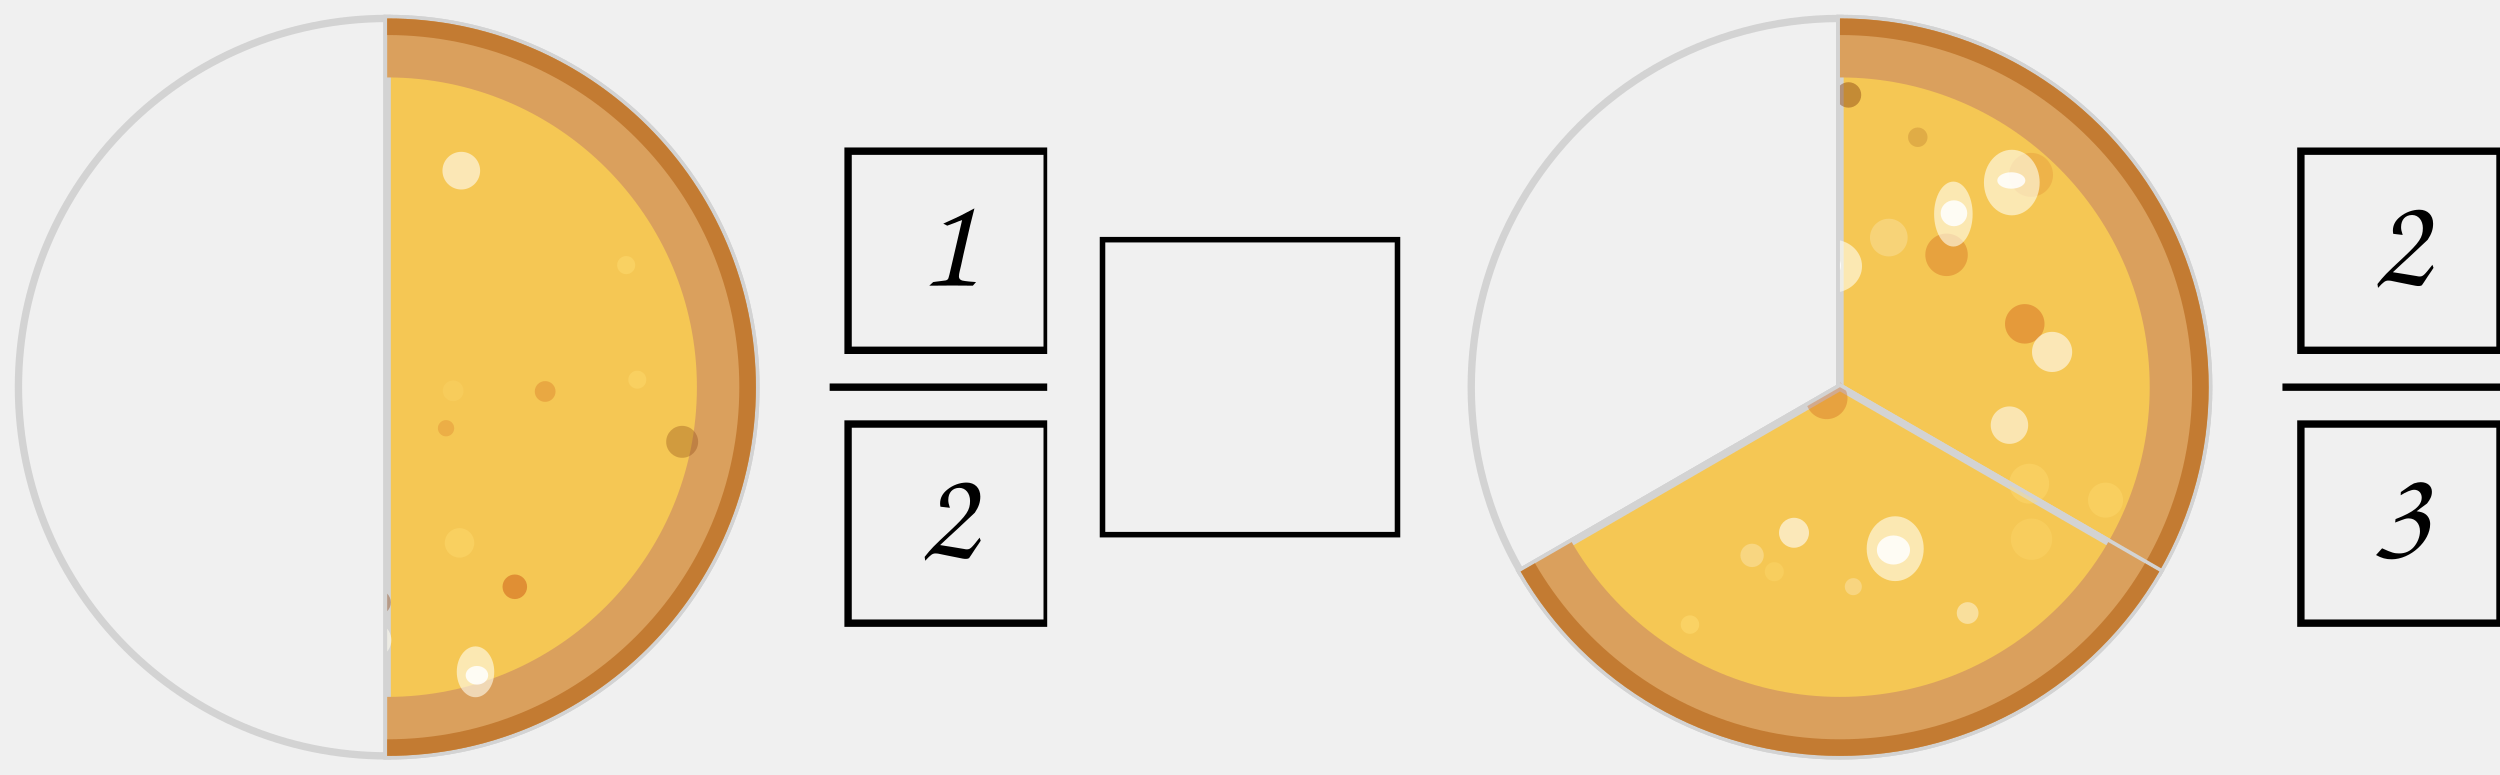
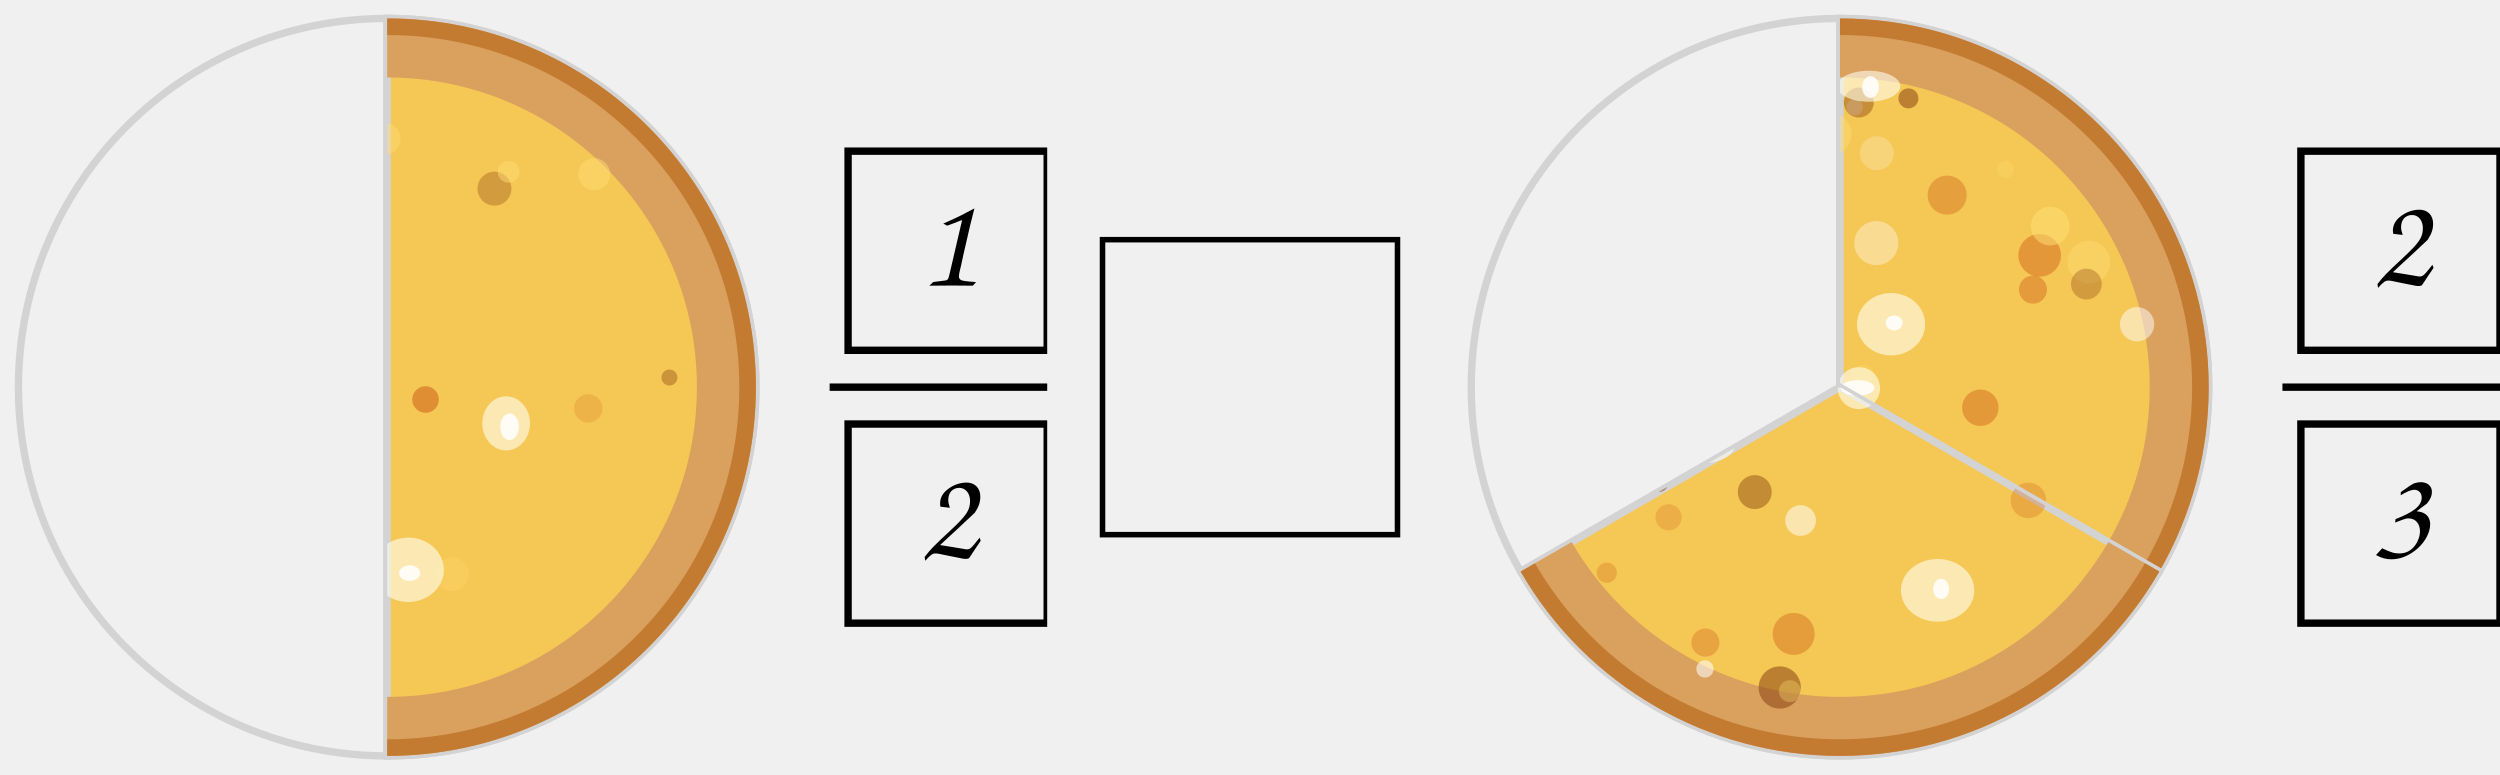
<svg xmlns="http://www.w3.org/2000/svg" xmlns:xlink="http://www.w3.org/1999/xlink" width="678.0" height="210.0">
  <svg x="0.0" y="0.0" width="284.0" height="210.0" viewBox="0 0 284.0 210">
    <defs>
-       <clipPath id="clip-4575726096-4576261200">
+       <clipPath id="clip-4493756944-4494245968">
        <path d="M105.0,105.0 L105.0,5.0 A100,100,0,0,1,105.0,205.0 Z" fill="none" />
      </clipPath>
    </defs>
    <g>
      <path d="M105.0,105.0 L105.0,5.0 A100,100,0,0,1,105.0,205.0 Z" fill="none" stroke="lightgray" stroke-width="2" />
      <path d="M105.0,105.0 L105.0,205.0 A100,100,0,0,1,105,5.0 Z" fill="none" stroke="lightgray" stroke-width="2" />
      <path d="M105.0,105.0 L105.0,5.0 A100,100,0,0,1,105.0,205.0 Z" fill="#F5C754" stroke="lightgray" stroke-width="2" />
-       <use xlink:href="#clip-4575726096-4576261200" />
-       <g clip-path="url(#clip-4575726096-4576261200)">
+       <use xlink:href="#clip-4493756944-4494245968" />
+       <g clip-path="url(#clip-4493756944-4494245968)">
        <circle cx="105.0" cy="105.0" r="92" stroke="#DAA05D" stroke-width="16" fill="none" />
        <circle cx="105.0" cy="105.0" r="98" stroke="#C37B32" stroke-width="5" fill="none" />
-         <circle cx="102.592" cy="163.381" r="3.399" fill="#8B4513" fill-opacity="0.4" />
-         <circle cx="125.103" cy="46.284" r="5.109" fill="#FFFFFF" fill-opacity="0.567" />
-         <circle cx="124.623" cy="147.232" r="3.999" fill="#FFDE75" fill-opacity="0.387" />
-         <circle cx="122.903" cy="105.986" r="2.811" fill="#FFDE75" fill-opacity="0.224" />
-         <circle cx="139.614" cy="159.134" r="3.332" fill="#D2691E" fill-opacity="0.598" />
-         <circle cx="85.773" cy="141.778" r="3.159" fill="#D2691E" fill-opacity="0.596" />
-         <circle cx="120.966" cy="116.135" r="2.211" fill="#D2691E" fill-opacity="0.269" />
-         <circle cx="185.003" cy="119.825" r="4.337" fill="#8B4513" fill-opacity="0.329" />
-         <circle cx="28.686" cy="108.357" r="3.477" fill="#8B4513" fill-opacity="0.332" />
-         <circle cx="147.849" cy="106.171" r="2.819" fill="#D2691E" fill-opacity="0.333" />
-         <circle cx="58.678" cy="85.874" r="4.272" fill="#FFDE75" fill-opacity="0.482" />
-         <circle cx="64.174" cy="133.765" r="5.425" fill="#FFFFFF" fill-opacity="0.22" />
-         <circle cx="39.545" cy="97.464" r="4.503" fill="#D2691E" fill-opacity="0.513" />
-         <circle cx="169.821" cy="71.898" r="2.452" fill="#FFDE75" fill-opacity="0.427" />
-         <circle cx="172.834" cy="102.971" r="2.446" fill="#FFDE75" fill-opacity="0.371" />
-         <ellipse cx="98.43" cy="173.6" rx="7.709" ry="5.973" fill="#FFFDF0" fill-opacity="0.6" />
-         <ellipse cx="99.166" cy="173.359" rx="3.287" ry="3.731" fill="#FFFFFF" fill-opacity="0.85" />
-         <ellipse cx="33.672" cy="80.054" rx="8.134" ry="8.243" fill="#FFFDF0" fill-opacity="0.6" />
-         <ellipse cx="33.267" cy="80.782" rx="2.953" ry="3.553" fill="#FFFFFF" fill-opacity="0.85" />
-         <ellipse cx="128.957" cy="182.197" rx="5.083" ry="6.893" fill="#FFFDF0" fill-opacity="0.6" />
-         <ellipse cx="129.343" cy="183.137" rx="3.056" ry="2.531" fill="#FFFFFF" fill-opacity="0.85" />
+         <circle cx="87.178" cy="160.728" r="5.503" fill="#FFFFFF" fill-opacity="0.541" />
+         <circle cx="181.547" cy="102.385" r="2.169" fill="#8B4513" fill-opacity="0.398" />
+         <circle cx="159.528" cy="110.751" r="3.859" fill="#D2691E" fill-opacity="0.22" />
+         <circle cx="161.15" cy="47.259" r="4.339" fill="#FFDE75" fill-opacity="0.483" />
+         <circle cx="122.583" cy="155.719" r="4.587" fill="#FFDE75" fill-opacity="0.267" />
+         <circle cx="115.403" cy="108.351" r="3.608" fill="#D2691E" fill-opacity="0.597" />
+         <circle cx="74.33" cy="35.543" r="4.661" fill="#FFFFFF" fill-opacity="0.447" />
+         <circle cx="52.165" cy="122.151" r="5.231" fill="#D2691E" fill-opacity="0.476" />
+         <circle cx="28.713" cy="75.296" r="2.835" fill="#8B4513" fill-opacity="0.349" />
+         <circle cx="134.097" cy="51.16" r="4.603" fill="#8B4513" fill-opacity="0.332" />
+         <circle cx="58.016" cy="86.672" r="2.571" fill="#FFFFFF" fill-opacity="0.544" />
+         <circle cx="35.615" cy="96.924" r="5.04" fill="#D2691E" fill-opacity="0.219" />
+         <circle cx="104.345" cy="37.64" r="4.279" fill="#FFDE75" fill-opacity="0.436" />
+         <circle cx="137.969" cy="46.59" r="2.97" fill="#FFDE75" fill-opacity="0.493" />
+         <circle cx="24.792" cy="113.131" r="4.829" fill="#8B4513" fill-opacity="0.419" />
+         <ellipse cx="137.261" cy="114.817" rx="6.474" ry="7.338" fill="#FFFDF0" fill-opacity="0.6" />
+         <ellipse cx="138.199" cy="115.737" rx="2.532" ry="3.619" fill="#FFFFFF" fill-opacity="0.85" />
+         <ellipse cx="71.518" cy="125.555" rx="5.47" ry="7.68" fill="#FFFDF0" fill-opacity="0.6" />
+         <ellipse cx="72.368" cy="125.508" rx="3.119" ry="3.125" fill="#FFFFFF" fill-opacity="0.85" />
+         <ellipse cx="110.729" cy="154.527" rx="9.636" ry="8.729" fill="#FFFDF0" fill-opacity="0.6" />
+         <ellipse cx="111.093" cy="155.434" rx="2.869" ry="2.119" fill="#FFFFFF" fill-opacity="0.85" />
      </g>
      <rect x="230.0" y="41.0" width="54.0" height="54.0" fill="none" stroke="black" stroke-width="2" />
      <rect x="230.0" y="115.0" width="54.0" height="54.0" fill="none" stroke="black" stroke-width="2" />
      <path d="M225.0,105.0 L289.0,105.0" stroke="black" stroke-width="2" />
      <text x="257.0" y="68.0" font-size="36" font-family="Comic Sans MS, Comic Sans, cursive" dominant-baseline="middle" fill="black" text-anchor="middle">1</text>
      <text x="257.0" y="142.0" font-size="36" font-family="Comic Sans MS, Comic Sans, cursive" dominant-baseline="middle" fill="black" text-anchor="middle">2</text>
    </g>
  </svg>
  <rect x="299.0" y="65.0" width="80" height="80" fill="none" stroke="black" stroke-width="1.5" />
  <svg x="394.0" y="0.0" width="284.0" height="210.0" viewBox="0 0 284.0 210">
    <defs>
-       <clipPath id="clip-4511095056-4576248272">
+       <clipPath id="clip-4429322512-4494248912">
        <path d="M105.0,105.0 L105.0,5.0 A100,100,0,0,1,191.603,155.0 Z" fill="none" />
      </clipPath>
-       <clipPath id="clip-4511095056-4576253136">
+       <clipPath id="clip-4429322512-4494259536">
        <path d="M105.0,105.0 L191.603,155.0 A100,100,0,0,1,18.397,155.0 Z" fill="none" />
      </clipPath>
    </defs>
    <g>
      <path d="M105.0,105.0 L105.0,5.0 A100,100,0,0,1,191.603,155.0 Z" fill="none" stroke="lightgray" stroke-width="2" />
      <path d="M105.0,105.0 L191.603,155.0 A100,100,0,0,1,18.397,155.0 Z" fill="none" stroke="lightgray" stroke-width="2" />
      <path d="M105.0,105.0 L18.397,155.0 A100,100,0,0,1,105,5.0 Z" fill="none" stroke="lightgray" stroke-width="2" />
      <path d="M105.0,105.0 L105.0,5.0 A100,100,0,0,1,191.603,155.0 Z" fill="#F5C754" stroke="lightgray" stroke-width="2" />
-       <use xlink:href="#clip-4511095056-4576248272" />
-       <g clip-path="url(#clip-4511095056-4576248272)">
+       <use xlink:href="#clip-4429322512-4494248912" />
+       <g clip-path="url(#clip-4429322512-4494248912)">
        <circle cx="105.0" cy="105.0" r="92" stroke="#DAA05D" stroke-width="16" fill="none" />
        <circle cx="105.0" cy="105.0" r="98" stroke="#C37B32" stroke-width="5" fill="none" />
-         <circle cx="29.532" cy="141.171" r="4.793" fill="#D2691E" fill-opacity="0.259" />
-         <circle cx="155.114" cy="87.827" r="5.36" fill="#D2691E" fill-opacity="0.472" />
-         <circle cx="107.311" cy="25.745" r="3.456" fill="#8B4513" fill-opacity="0.464" />
-         <circle cx="87.186" cy="155.046" r="2.585" fill="#FFDE75" fill-opacity="0.303" />
-         <circle cx="84.022" cy="56.22" r="5.176" fill="#FFDE75" fill-opacity="0.349" />
-         <circle cx="34.848" cy="141.228" r="2.777" fill="#8B4513" fill-opacity="0.571" />
-         <circle cx="150.963" cy="115.302" r="5.08" fill="#FFFFFF" fill-opacity="0.541" />
-         <circle cx="101.384" cy="108.018" r="5.66" fill="#D2691E" fill-opacity="0.379" />
-         <circle cx="156.941" cy="146.233" r="5.596" fill="#FFDE75" fill-opacity="0.294" />
-         <circle cx="177.025" cy="135.636" r="4.745" fill="#FFDE75" fill-opacity="0.364" />
-         <circle cx="156.318" cy="131.176" r="5.402" fill="#FFDE75" fill-opacity="0.38" />
-         <circle cx="93.48" cy="83.771" r="5.471" fill="#FFDE75" fill-opacity="0.571" />
-         <circle cx="139.623" cy="166.253" r="2.95" fill="#FFFFFF" fill-opacity="0.423" />
-         <circle cx="126.102" cy="37.222" r="2.647" fill="#8B4513" fill-opacity="0.201" />
-         <circle cx="65.452" cy="99.188" r="3.372" fill="#FFFFFF" fill-opacity="0.442" />
-         <circle cx="156.822" cy="47.419" r="5.962" fill="#D2691E" fill-opacity="0.207" />
-         <circle cx="88.371" cy="24.365" r="2.495" fill="#8B4513" fill-opacity="0.304" />
-         <circle cx="64.886" cy="78.957" r="5.138" fill="#FFFFFF" fill-opacity="0.432" />
-         <circle cx="108.619" cy="159.1" r="2.315" fill="#FFFFFF" fill-opacity="0.256" />
-         <circle cx="133.906" cy="69.11" r="5.762" fill="#D2691E" fill-opacity="0.388" />
-         <circle cx="64.321" cy="169.392" r="2.507" fill="#FFDE75" fill-opacity="0.501" />
-         <circle cx="162.528" cy="95.443" r="5.447" fill="#FFFFFF" fill-opacity="0.571" />
-         <circle cx="80.083" cy="90.358" r="5.521" fill="#FFDE75" fill-opacity="0.309" />
-         <circle cx="91.057" cy="48.982" r="2.9" fill="#FFFFFF" fill-opacity="0.359" />
-         <circle cx="81.166" cy="150.622" r="3.172" fill="#FFFFFF" fill-opacity="0.263" />
-         <circle cx="92.536" cy="144.489" r="4.064" fill="#FFFFFF" fill-opacity="0.59" />
-         <circle cx="37.441" cy="96.018" r="3.117" fill="#FFFFFF" fill-opacity="0.382" />
-         <circle cx="65.766" cy="80.673" r="2.831" fill="#8B4513" fill-opacity="0.324" />
-         <circle cx="65.975" cy="64.99" r="3.523" fill="#FFDE75" fill-opacity="0.449" />
-         <circle cx="118.246" cy="64.427" r="5.108" fill="#FFFFFF" fill-opacity="0.212" />
-         <ellipse cx="135.755" cy="58.058" rx="5.225" ry="8.808" fill="#FFFDF0" fill-opacity="0.6" />
-         <ellipse cx="135.909" cy="57.834" rx="3.607" ry="3.515" fill="#FFFFFF" fill-opacity="0.85" />
-         <ellipse cx="84.023" cy="65.507" rx="7.82" ry="8.599" fill="#FFFDF0" fill-opacity="0.6" />
-         <ellipse cx="83.525" cy="64.948" rx="4.443" ry="3.502" fill="#FFFFFF" fill-opacity="0.85" />
-         <ellipse cx="151.6" cy="49.507" rx="7.557" ry="8.891" fill="#FFFDF0" fill-opacity="0.6" />
-         <ellipse cx="151.469" cy="48.946" rx="3.806" ry="2.227" fill="#FFFFFF" fill-opacity="0.85" />
-         <ellipse cx="119.978" cy="148.804" rx="7.733" ry="8.789" fill="#FFFDF0" fill-opacity="0.6" />
-         <ellipse cx="119.504" cy="149.159" rx="4.493" ry="3.941" fill="#FFFFFF" fill-opacity="0.85" />
-         <ellipse cx="54.023" cy="114.377" rx="8.746" ry="5.488" fill="#FFFDF0" fill-opacity="0.6" />
-         <ellipse cx="55.013" cy="115.322" rx="3.268" ry="3.248" fill="#FFFFFF" fill-opacity="0.85" />
-         <ellipse cx="103.045" cy="72.178" rx="7.936" ry="7.199" fill="#FFFDF0" fill-opacity="0.6" />
-         <ellipse cx="102.73" cy="72.036" rx="2.542" ry="2.849" fill="#FFFFFF" fill-opacity="0.85" />
+         <circle cx="102.505" cy="36.341" r="5.654" fill="#FFDE75" fill-opacity="0.436" />
+         <circle cx="149.908" cy="45.962" r="2.341" fill="#FFDE75" fill-opacity="0.249" />
+         <circle cx="41.756" cy="155.322" r="2.751" fill="#D2691E" fill-opacity="0.293" />
+         <circle cx="156.095" cy="135.711" r="4.822" fill="#D2691E" fill-opacity="0.306" />
+         <circle cx="123.562" cy="26.679" r="2.714" fill="#8B4513" fill-opacity="0.541" />
+         <circle cx="68.391" cy="181.418" r="2.348" fill="#FFFFFF" fill-opacity="0.56" />
+         <circle cx="114.987" cy="41.551" r="4.589" fill="#FFFFFF" fill-opacity="0.224" />
+         <circle cx="143.067" cy="110.574" r="4.939" fill="#D2691E" fill-opacity="0.488" />
+         <circle cx="56.088" cy="131.194" r="2.221" fill="#8B4513" fill-opacity="0.488" />
+         <circle cx="134.066" cy="52.918" r="5.292" fill="#D2691E" fill-opacity="0.42" />
+         <circle cx="88.666" cy="186.448" r="5.726" fill="#8B4513" fill-opacity="0.547" />
+         <circle cx="159.158" cy="69.256" r="5.774" fill="#D2691E" fill-opacity="0.514" />
+         <circle cx="92.443" cy="171.911" r="5.689" fill="#D2691E" fill-opacity="0.445" />
+         <circle cx="68.496" cy="174.272" r="3.817" fill="#D2691E" fill-opacity="0.36" />
+         <circle cx="185.581" cy="87.944" r="4.645" fill="#FFFFFF" fill-opacity="0.507" />
+         <circle cx="39.06" cy="132.693" r="5.763" fill="#8B4513" fill-opacity="0.279" />
+         <circle cx="91.417" cy="187.439" r="2.98" fill="#FFDE75" fill-opacity="0.324" />
+         <circle cx="108.99" cy="29.071" r="2.209" fill="#FFFFFF" fill-opacity="0.399" />
+         <circle cx="157.338" cy="78.544" r="3.809" fill="#D2691E" fill-opacity="0.468" />
+         <circle cx="111.314" cy="101.863" r="2.973" fill="#FFDE75" fill-opacity="0.262" />
+         <circle cx="25.584" cy="102.867" r="4.023" fill="#FFFFFF" fill-opacity="0.389" />
+         <circle cx="81.889" cy="133.457" r="4.598" fill="#8B4513" fill-opacity="0.462" />
+         <circle cx="172.525" cy="71.071" r="5.783" fill="#FFDE75" fill-opacity="0.447" />
+         <circle cx="110.106" cy="27.814" r="4.056" fill="#8B4513" fill-opacity="0.437" />
+         <circle cx="171.828" cy="77.041" r="4.176" fill="#8B4513" fill-opacity="0.332" />
+         <circle cx="162.042" cy="61.312" r="5.244" fill="#FFDE75" fill-opacity="0.535" />
+         <circle cx="114.858" cy="65.929" r="5.977" fill="#FFFFFF" fill-opacity="0.36" />
+         <circle cx="94.322" cy="141.162" r="4.168" fill="#FFFFFF" fill-opacity="0.533" />
+         <circle cx="88.567" cy="30.549" r="3.074" fill="#8B4513" fill-opacity="0.499" />
+         <circle cx="58.525" cy="140.29" r="3.552" fill="#D2691E" fill-opacity="0.256" />
+         <ellipse cx="92.235" cy="59.398" rx="9.753" ry="4.539" fill="#FFFDF0" fill-opacity="0.6" />
+         <ellipse cx="92.06" cy="59.725" rx="2.437" ry="2.364" fill="#FFFFFF" fill-opacity="0.85" />
+         <ellipse cx="66.75" cy="120.811" rx="9.692" ry="4.955" fill="#FFFDF0" fill-opacity="0.6" />
+         <ellipse cx="65.873" cy="120.396" rx="2.799" ry="3.583" fill="#FFFFFF" fill-opacity="0.85" />
+         <ellipse cx="118.861" cy="87.927" rx="9.241" ry="8.459" fill="#FFFDF0" fill-opacity="0.6" />
+         <ellipse cx="119.697" cy="87.576" rx="2.302" ry="2.036" fill="#FFFFFF" fill-opacity="0.85" />
+         <ellipse cx="112.809" cy="23.391" rx="8.557" ry="4.205" fill="#FFFDF0" fill-opacity="0.6" />
+         <ellipse cx="113.275" cy="23.614" rx="2.273" ry="2.955" fill="#FFFFFF" fill-opacity="0.85" />
+         <ellipse cx="131.484" cy="160.102" rx="9.955" ry="8.505" fill="#FFFDF0" fill-opacity="0.6" />
+         <ellipse cx="132.43" cy="159.727" rx="2.155" ry="2.773" fill="#FFFFFF" fill-opacity="0.85" />
+         <ellipse cx="110.141" cy="105.265" rx="5.739" ry="5.691" fill="#FFFDF0" fill-opacity="0.6" />
+         <ellipse cx="109.796" cy="105.195" rx="4.571" ry="2.106" fill="#FFFFFF" fill-opacity="0.85" />
      </g>
      <path d="M105.0,105.0 L191.603,155.0 A100,100,0,0,1,18.397,155.0 Z" fill="#F5C754" stroke="lightgray" stroke-width="2" />
-       <use xlink:href="#clip-4511095056-4576253136" />
-       <g clip-path="url(#clip-4511095056-4576253136)">
+       <use xlink:href="#clip-4429322512-4494259536" />
+       <g clip-path="url(#clip-4429322512-4494259536)">
        <circle cx="105.0" cy="105.0" r="92" stroke="#DAA05D" stroke-width="16" fill="none" />
        <circle cx="105.0" cy="105.0" r="98" stroke="#C37B32" stroke-width="5" fill="none" />
-         <circle cx="29.532" cy="141.171" r="4.793" fill="#D2691E" fill-opacity="0.259" />
-         <circle cx="155.114" cy="87.827" r="5.36" fill="#D2691E" fill-opacity="0.472" />
-         <circle cx="107.311" cy="25.745" r="3.456" fill="#8B4513" fill-opacity="0.464" />
-         <circle cx="87.186" cy="155.046" r="2.585" fill="#FFDE75" fill-opacity="0.303" />
-         <circle cx="84.022" cy="56.22" r="5.176" fill="#FFDE75" fill-opacity="0.349" />
-         <circle cx="34.848" cy="141.228" r="2.777" fill="#8B4513" fill-opacity="0.571" />
-         <circle cx="150.963" cy="115.302" r="5.08" fill="#FFFFFF" fill-opacity="0.541" />
-         <circle cx="101.384" cy="108.018" r="5.66" fill="#D2691E" fill-opacity="0.379" />
-         <circle cx="156.941" cy="146.233" r="5.596" fill="#FFDE75" fill-opacity="0.294" />
-         <circle cx="177.025" cy="135.636" r="4.745" fill="#FFDE75" fill-opacity="0.364" />
-         <circle cx="156.318" cy="131.176" r="5.402" fill="#FFDE75" fill-opacity="0.38" />
-         <circle cx="93.48" cy="83.771" r="5.471" fill="#FFDE75" fill-opacity="0.571" />
-         <circle cx="139.623" cy="166.253" r="2.95" fill="#FFFFFF" fill-opacity="0.423" />
-         <circle cx="126.102" cy="37.222" r="2.647" fill="#8B4513" fill-opacity="0.201" />
-         <circle cx="65.452" cy="99.188" r="3.372" fill="#FFFFFF" fill-opacity="0.442" />
-         <circle cx="156.822" cy="47.419" r="5.962" fill="#D2691E" fill-opacity="0.207" />
-         <circle cx="88.371" cy="24.365" r="2.495" fill="#8B4513" fill-opacity="0.304" />
-         <circle cx="64.886" cy="78.957" r="5.138" fill="#FFFFFF" fill-opacity="0.432" />
-         <circle cx="108.619" cy="159.1" r="2.315" fill="#FFFFFF" fill-opacity="0.256" />
-         <circle cx="133.906" cy="69.11" r="5.762" fill="#D2691E" fill-opacity="0.388" />
-         <circle cx="64.321" cy="169.392" r="2.507" fill="#FFDE75" fill-opacity="0.501" />
-         <circle cx="162.528" cy="95.443" r="5.447" fill="#FFFFFF" fill-opacity="0.571" />
-         <circle cx="80.083" cy="90.358" r="5.521" fill="#FFDE75" fill-opacity="0.309" />
-         <circle cx="91.057" cy="48.982" r="2.9" fill="#FFFFFF" fill-opacity="0.359" />
-         <circle cx="81.166" cy="150.622" r="3.172" fill="#FFFFFF" fill-opacity="0.263" />
-         <circle cx="92.536" cy="144.489" r="4.064" fill="#FFFFFF" fill-opacity="0.59" />
-         <circle cx="37.441" cy="96.018" r="3.117" fill="#FFFFFF" fill-opacity="0.382" />
-         <circle cx="65.766" cy="80.673" r="2.831" fill="#8B4513" fill-opacity="0.324" />
-         <circle cx="65.975" cy="64.99" r="3.523" fill="#FFDE75" fill-opacity="0.449" />
-         <circle cx="118.246" cy="64.427" r="5.108" fill="#FFFFFF" fill-opacity="0.212" />
-         <ellipse cx="135.755" cy="58.058" rx="5.225" ry="8.808" fill="#FFFDF0" fill-opacity="0.6" />
-         <ellipse cx="135.909" cy="57.834" rx="3.607" ry="3.515" fill="#FFFFFF" fill-opacity="0.85" />
-         <ellipse cx="84.023" cy="65.507" rx="7.82" ry="8.599" fill="#FFFDF0" fill-opacity="0.6" />
-         <ellipse cx="83.525" cy="64.948" rx="4.443" ry="3.502" fill="#FFFFFF" fill-opacity="0.85" />
-         <ellipse cx="151.6" cy="49.507" rx="7.557" ry="8.891" fill="#FFFDF0" fill-opacity="0.6" />
-         <ellipse cx="151.469" cy="48.946" rx="3.806" ry="2.227" fill="#FFFFFF" fill-opacity="0.85" />
-         <ellipse cx="119.978" cy="148.804" rx="7.733" ry="8.789" fill="#FFFDF0" fill-opacity="0.6" />
-         <ellipse cx="119.504" cy="149.159" rx="4.493" ry="3.941" fill="#FFFFFF" fill-opacity="0.85" />
-         <ellipse cx="54.023" cy="114.377" rx="8.746" ry="5.488" fill="#FFFDF0" fill-opacity="0.6" />
-         <ellipse cx="55.013" cy="115.322" rx="3.268" ry="3.248" fill="#FFFFFF" fill-opacity="0.85" />
-         <ellipse cx="103.045" cy="72.178" rx="7.936" ry="7.199" fill="#FFFDF0" fill-opacity="0.6" />
-         <ellipse cx="102.73" cy="72.036" rx="2.542" ry="2.849" fill="#FFFFFF" fill-opacity="0.85" />
+         <circle cx="102.505" cy="36.341" r="5.654" fill="#FFDE75" fill-opacity="0.436" />
+         <circle cx="149.908" cy="45.962" r="2.341" fill="#FFDE75" fill-opacity="0.249" />
+         <circle cx="41.756" cy="155.322" r="2.751" fill="#D2691E" fill-opacity="0.293" />
+         <circle cx="156.095" cy="135.711" r="4.822" fill="#D2691E" fill-opacity="0.306" />
+         <circle cx="123.562" cy="26.679" r="2.714" fill="#8B4513" fill-opacity="0.541" />
+         <circle cx="68.391" cy="181.418" r="2.348" fill="#FFFFFF" fill-opacity="0.56" />
+         <circle cx="114.987" cy="41.551" r="4.589" fill="#FFFFFF" fill-opacity="0.224" />
+         <circle cx="143.067" cy="110.574" r="4.939" fill="#D2691E" fill-opacity="0.488" />
+         <circle cx="56.088" cy="131.194" r="2.221" fill="#8B4513" fill-opacity="0.488" />
+         <circle cx="134.066" cy="52.918" r="5.292" fill="#D2691E" fill-opacity="0.42" />
+         <circle cx="88.666" cy="186.448" r="5.726" fill="#8B4513" fill-opacity="0.547" />
+         <circle cx="159.158" cy="69.256" r="5.774" fill="#D2691E" fill-opacity="0.514" />
+         <circle cx="92.443" cy="171.911" r="5.689" fill="#D2691E" fill-opacity="0.445" />
+         <circle cx="68.496" cy="174.272" r="3.817" fill="#D2691E" fill-opacity="0.36" />
+         <circle cx="185.581" cy="87.944" r="4.645" fill="#FFFFFF" fill-opacity="0.507" />
+         <circle cx="39.06" cy="132.693" r="5.763" fill="#8B4513" fill-opacity="0.279" />
+         <circle cx="91.417" cy="187.439" r="2.98" fill="#FFDE75" fill-opacity="0.324" />
+         <circle cx="108.99" cy="29.071" r="2.209" fill="#FFFFFF" fill-opacity="0.399" />
+         <circle cx="157.338" cy="78.544" r="3.809" fill="#D2691E" fill-opacity="0.468" />
+         <circle cx="111.314" cy="101.863" r="2.973" fill="#FFDE75" fill-opacity="0.262" />
+         <circle cx="25.584" cy="102.867" r="4.023" fill="#FFFFFF" fill-opacity="0.389" />
+         <circle cx="81.889" cy="133.457" r="4.598" fill="#8B4513" fill-opacity="0.462" />
+         <circle cx="172.525" cy="71.071" r="5.783" fill="#FFDE75" fill-opacity="0.447" />
+         <circle cx="110.106" cy="27.814" r="4.056" fill="#8B4513" fill-opacity="0.437" />
+         <circle cx="171.828" cy="77.041" r="4.176" fill="#8B4513" fill-opacity="0.332" />
+         <circle cx="162.042" cy="61.312" r="5.244" fill="#FFDE75" fill-opacity="0.535" />
+         <circle cx="114.858" cy="65.929" r="5.977" fill="#FFFFFF" fill-opacity="0.36" />
+         <circle cx="94.322" cy="141.162" r="4.168" fill="#FFFFFF" fill-opacity="0.533" />
+         <circle cx="88.567" cy="30.549" r="3.074" fill="#8B4513" fill-opacity="0.499" />
+         <circle cx="58.525" cy="140.29" r="3.552" fill="#D2691E" fill-opacity="0.256" />
+         <ellipse cx="92.235" cy="59.398" rx="9.753" ry="4.539" fill="#FFFDF0" fill-opacity="0.6" />
+         <ellipse cx="92.06" cy="59.725" rx="2.437" ry="2.364" fill="#FFFFFF" fill-opacity="0.85" />
+         <ellipse cx="66.75" cy="120.811" rx="9.692" ry="4.955" fill="#FFFDF0" fill-opacity="0.6" />
+         <ellipse cx="65.873" cy="120.396" rx="2.799" ry="3.583" fill="#FFFFFF" fill-opacity="0.85" />
+         <ellipse cx="118.861" cy="87.927" rx="9.241" ry="8.459" fill="#FFFDF0" fill-opacity="0.6" />
+         <ellipse cx="119.697" cy="87.576" rx="2.302" ry="2.036" fill="#FFFFFF" fill-opacity="0.85" />
+         <ellipse cx="112.809" cy="23.391" rx="8.557" ry="4.205" fill="#FFFDF0" fill-opacity="0.6" />
+         <ellipse cx="113.275" cy="23.614" rx="2.273" ry="2.955" fill="#FFFFFF" fill-opacity="0.85" />
+         <ellipse cx="131.484" cy="160.102" rx="9.955" ry="8.505" fill="#FFFDF0" fill-opacity="0.6" />
+         <ellipse cx="132.43" cy="159.727" rx="2.155" ry="2.773" fill="#FFFFFF" fill-opacity="0.85" />
+         <ellipse cx="110.141" cy="105.265" rx="5.739" ry="5.691" fill="#FFFDF0" fill-opacity="0.6" />
+         <ellipse cx="109.796" cy="105.195" rx="4.571" ry="2.106" fill="#FFFFFF" fill-opacity="0.85" />
      </g>
      <rect x="230.0" y="41.0" width="54.0" height="54.0" fill="none" stroke="black" stroke-width="2" />
      <rect x="230.0" y="115.0" width="54.0" height="54.0" fill="none" stroke="black" stroke-width="2" />
      <path d="M225.0,105.0 L289.0,105.0" stroke="black" stroke-width="2" />
      <text x="257.0" y="68.0" font-size="36" font-family="Comic Sans MS, Comic Sans, cursive" dominant-baseline="middle" fill="black" text-anchor="middle">2</text>
      <text x="257.0" y="142.0" font-size="36" font-family="Comic Sans MS, Comic Sans, cursive" dominant-baseline="middle" fill="black" text-anchor="middle">3</text>
    </g>
  </svg>
</svg>
